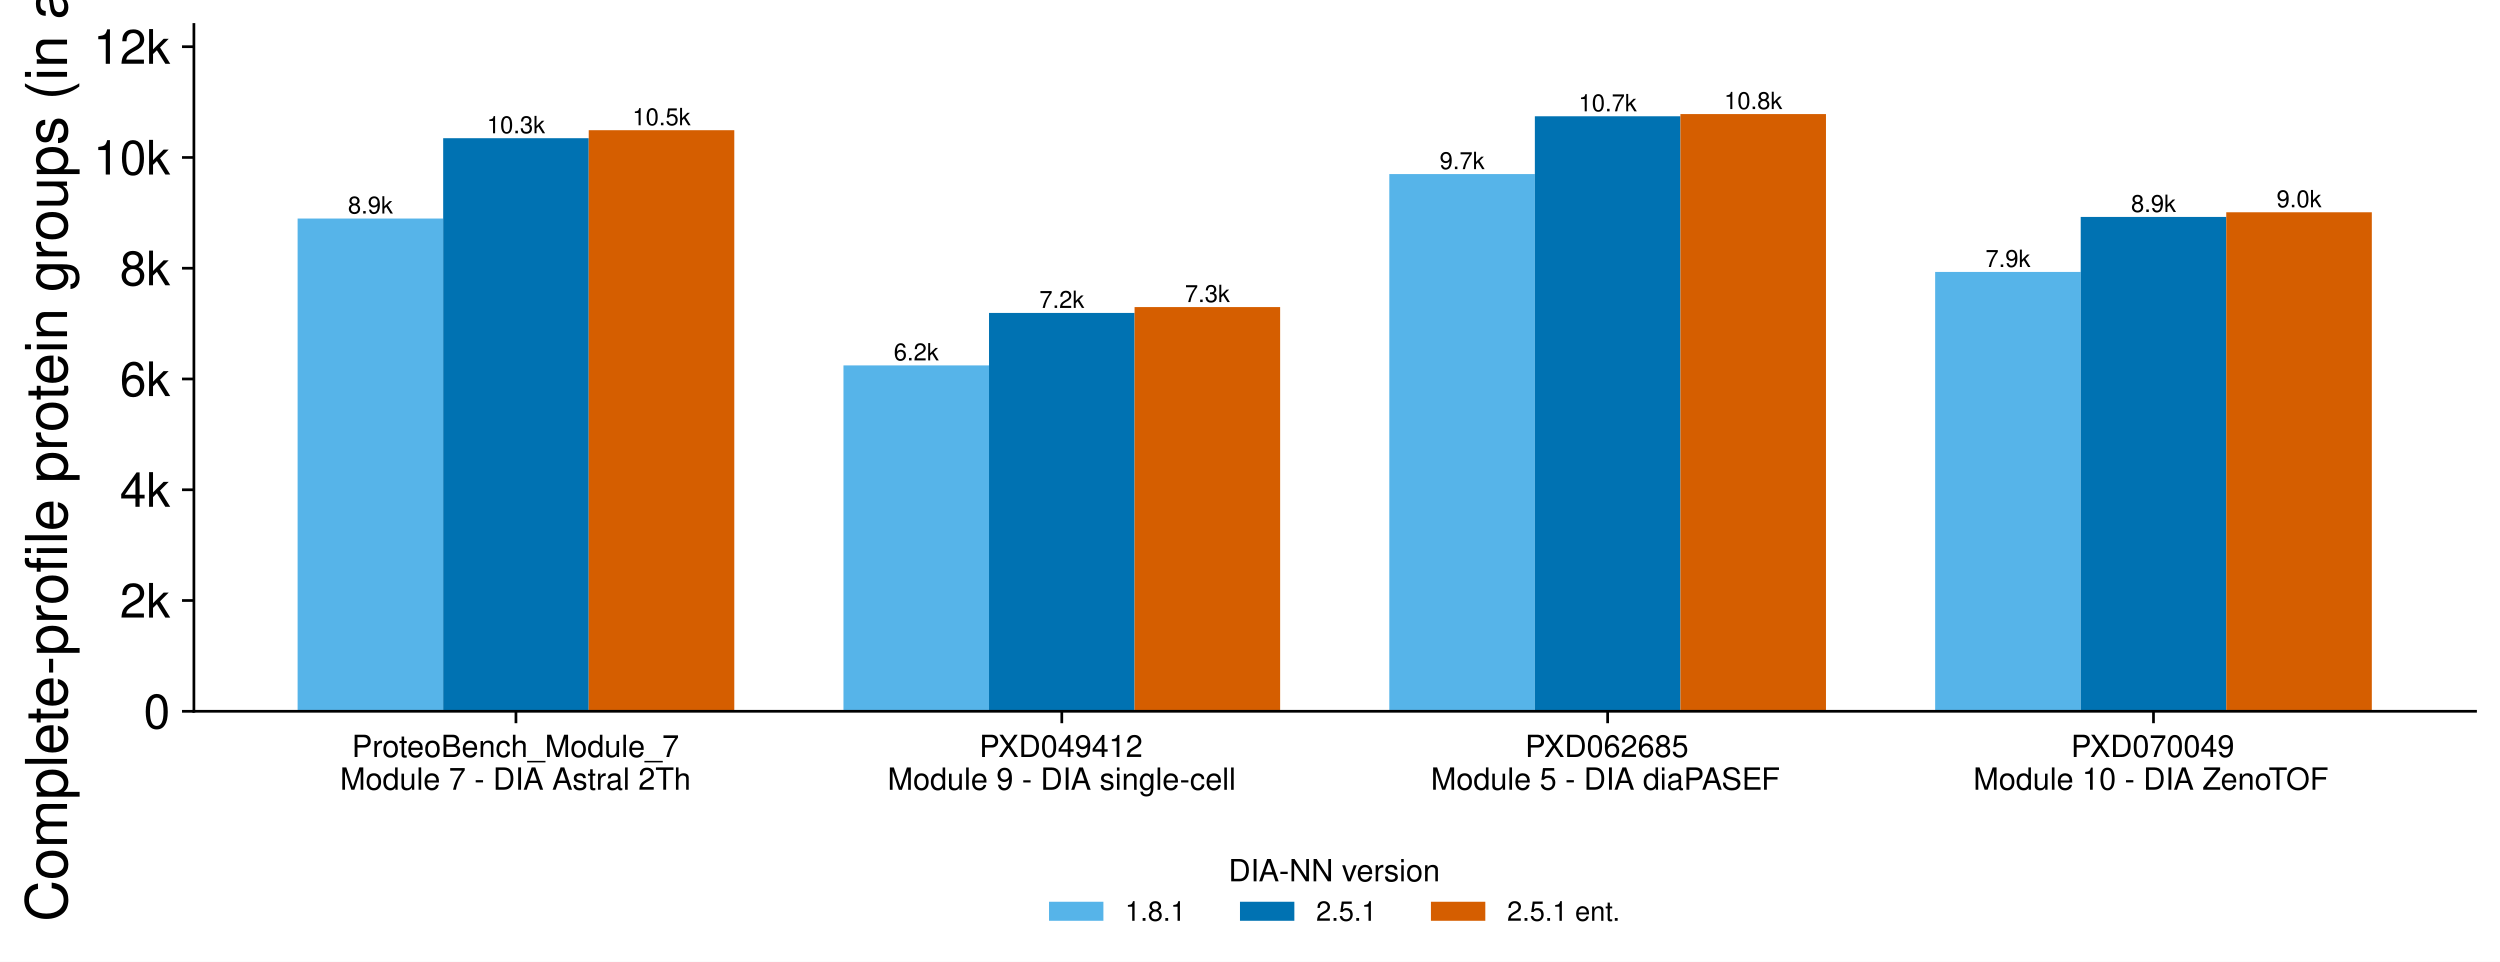
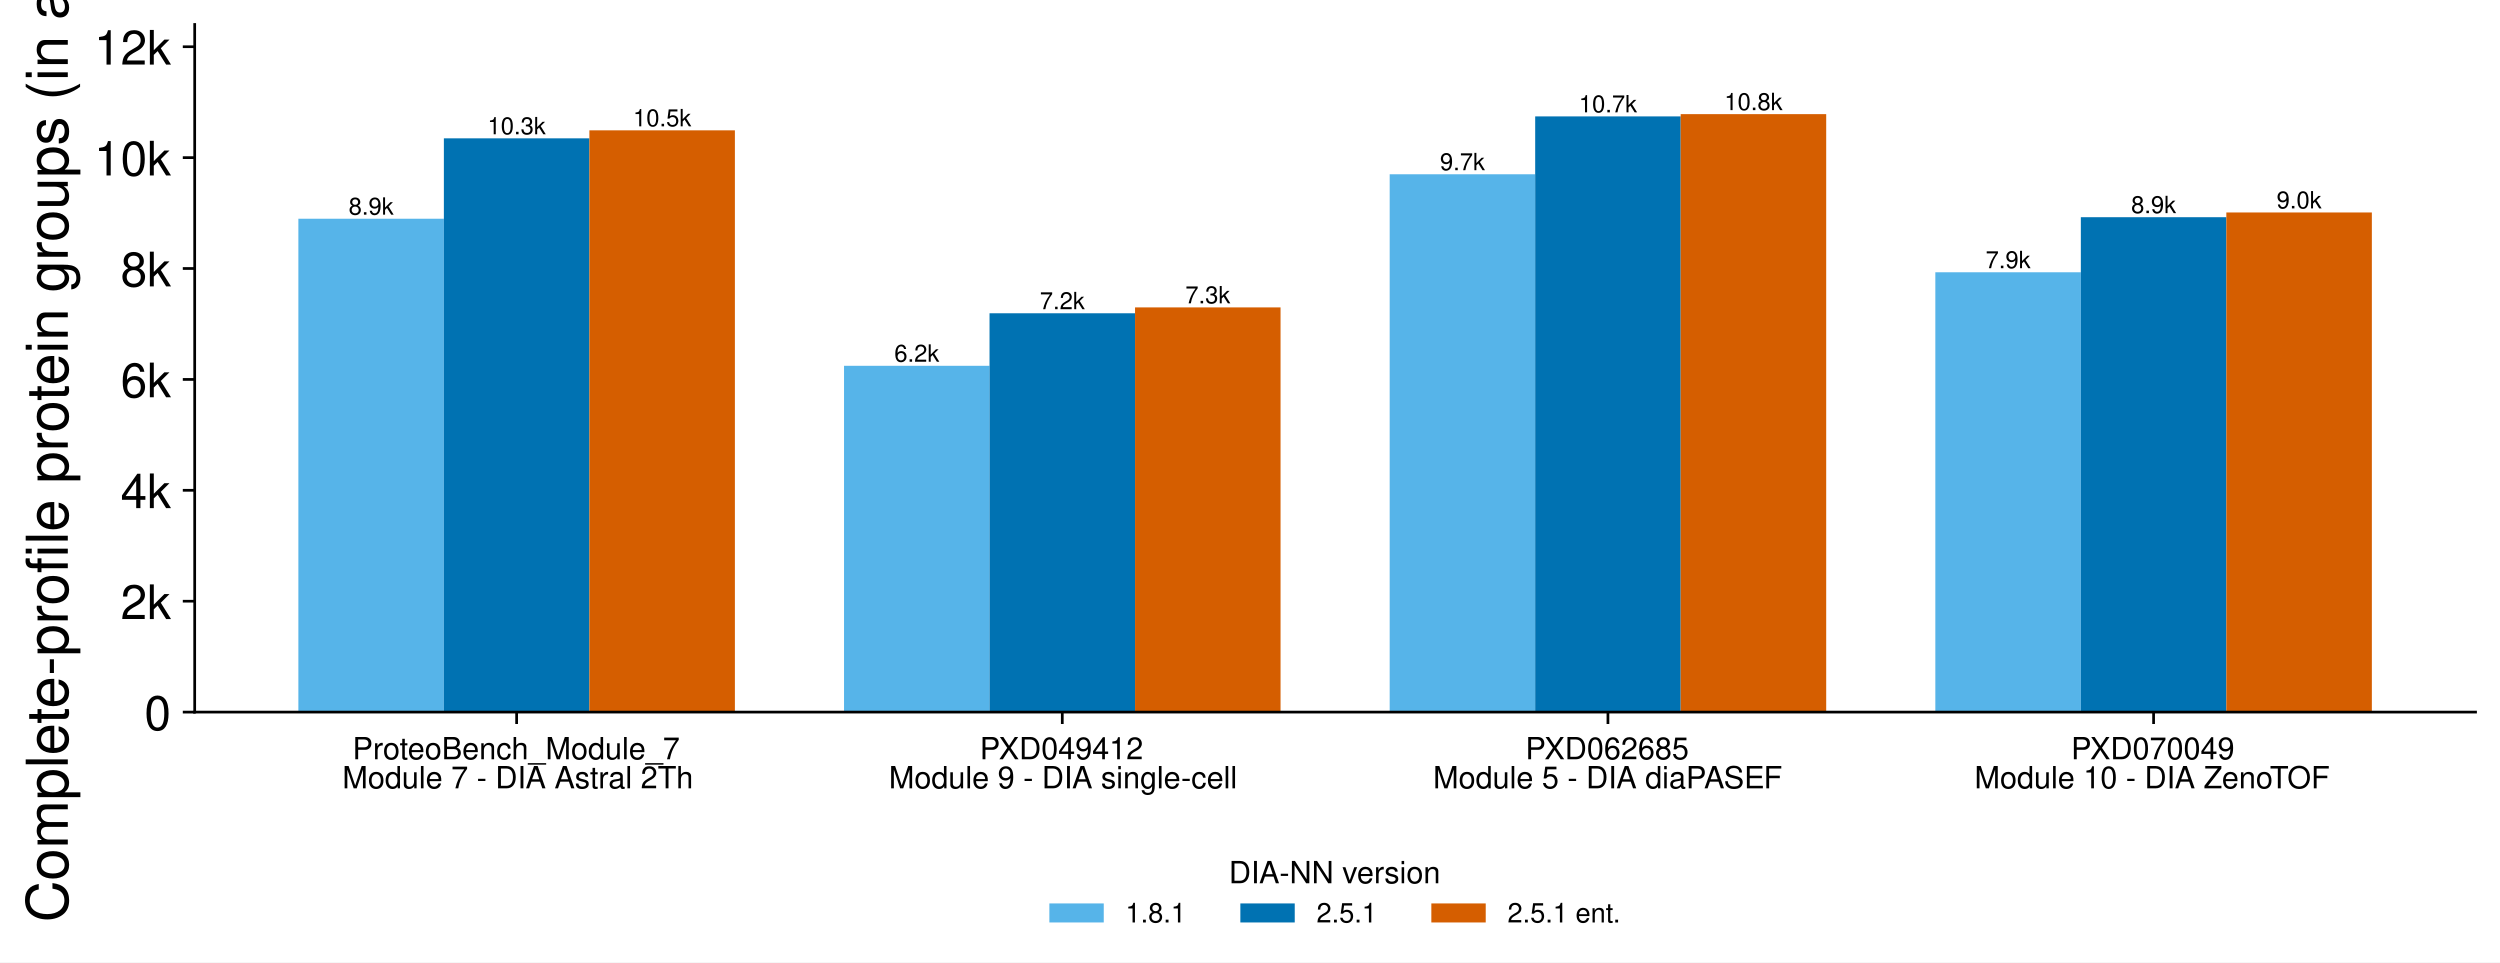
- <svg xmlns="http://www.w3.org/2000/svg" xmlns:xlink="http://www.w3.org/1999/xlink" width="735.661pt" height="283.021pt" viewBox="0 0 735.661 283.021" version="1.1">
+ <svg xmlns="http://www.w3.org/2000/svg" xmlns:xlink="http://www.w3.org/1999/xlink" width="735.532pt" height="283.159pt" viewBox="0 0 735.532 283.159" version="1.1">
  <defs>
    <style type="text/css">*{stroke-linejoin: round; stroke-linecap: butt}</style>
  </defs>
  <g id="figure_1">
    <g id="patch_1">
-       <path d="M 0 283.021  L 735.661 283.021  L 735.661 0  L 0 0  z " style="fill: #ffffff" />
+       <path d="M 0 283.159  L 735.532 283.159  L 735.532 0  L 0 0  z " style="fill: #ffffff" />
    </g>
    <g id="axes_1">
      <g id="patch_2">
-         <path d="M 57.059 209.304  L 728.461 209.304  L 728.461 7.2  L 57.059 7.2  z " style="fill: #ffffff" />
+         <path d="M 57.282 209.505  L 728.332 209.505  L 728.332 7.2  L 57.282 7.2  z " style="fill: #ffffff" />
      </g>
      <g id="patch_3">
-         <path d="M 87.577 209.304  L 130.41 209.304  L 130.41 64.297  L 87.577 64.297  z " clip-path="url(#paa6efde1fe)" style="fill: #56b4e9" />
+         <path d="M 87.784 209.505  L 130.594 209.505  L 130.594 64.354  L 87.784 64.354  z " clip-path="url(#pd7a81b2952)" style="fill: #56b4e9" />
      </g>
      <g id="patch_4">
-         <path d="M 248.2 209.304  L 291.032 209.304  L 291.032 107.515  L 248.2 107.515  z " clip-path="url(#paa6efde1fe)" style="fill: #56b4e9" />
+         <path d="M 248.322 209.505  L 291.133 209.505  L 291.133 107.615  L 248.322 107.615  z " clip-path="url(#pd7a81b2952)" style="fill: #56b4e9" />
      </g>
      <g id="patch_5">
-         <path d="M 408.822 209.304  L 451.655 209.304  L 451.655 51.227  L 408.822 51.227  z " clip-path="url(#paa6efde1fe)" style="fill: #56b4e9" />
+         <path d="M 408.861 209.505  L 451.671 209.505  L 451.671 51.271  L 408.861 51.271  z " clip-path="url(#pd7a81b2952)" style="fill: #56b4e9" />
      </g>
      <g id="patch_6">
-         <path d="M 569.445 209.304  L 612.278 209.304  L 612.278 80.023  L 569.445 80.023  z " clip-path="url(#paa6efde1fe)" style="fill: #56b4e9" />
+         <path d="M 569.399 209.505  L 612.209 209.505  L 612.209 80.096  L 569.399 80.096  z " clip-path="url(#pd7a81b2952)" style="fill: #56b4e9" />
      </g>
      <g id="patch_7">
-         <path d="M 130.41 209.304  L 173.242 209.304  L 173.242 40.667  L 130.41 40.667  z " clip-path="url(#paa6efde1fe)" style="fill: #0072b2" />
+         <path d="M 130.594 209.505  L 173.405 209.505  L 173.405 40.7  L 130.594 40.7  z " clip-path="url(#pd7a81b2952)" style="fill: #0072b2" />
      </g>
      <g id="patch_8">
-         <path d="M 291.032 209.304  L 333.865 209.304  L 333.865 92.083  L 291.032 92.083  z " clip-path="url(#paa6efde1fe)" style="fill: #0072b2" />
+         <path d="M 291.133 209.505  L 333.943 209.505  L 333.943 92.167  L 291.133 92.167  z " clip-path="url(#pd7a81b2952)" style="fill: #0072b2" />
      </g>
      <g id="patch_9">
-         <path d="M 451.655 209.304  L 494.488 209.304  L 494.488 34.213  L 451.655 34.213  z " clip-path="url(#paa6efde1fe)" style="fill: #0072b2" />
+         <path d="M 451.671 209.505  L 494.481 209.505  L 494.481 34.24  L 451.671 34.24  z " clip-path="url(#pd7a81b2952)" style="fill: #0072b2" />
      </g>
      <g id="patch_10">
-         <path d="M 612.278 209.304  L 655.11 209.304  L 655.11 63.84  L 612.278 63.84  z " clip-path="url(#paa6efde1fe)" style="fill: #0072b2" />
+         <path d="M 612.209 209.505  L 655.019 209.505  L 655.019 63.897  L 612.209 63.897  z " clip-path="url(#pd7a81b2952)" style="fill: #0072b2" />
      </g>
      <g id="patch_11">
-         <path d="M 173.242 209.304  L 216.075 209.304  L 216.075 38.32  L 173.242 38.32  z " clip-path="url(#paa6efde1fe)" style="fill: #d55e00" />
+         <path d="M 173.405 209.505  L 216.215 209.505  L 216.215 38.351  L 173.405 38.351  z " clip-path="url(#pd7a81b2952)" style="fill: #d55e00" />
      </g>
      <g id="patch_12">
-         <path d="M 333.865 209.304  L 376.698 209.304  L 376.698 90.355  L 333.865 90.355  z " clip-path="url(#paa6efde1fe)" style="fill: #d55e00" />
+         <path d="M 333.943 209.505  L 376.753 209.505  L 376.753 90.438  L 333.943 90.438  z " clip-path="url(#pd7a81b2952)" style="fill: #d55e00" />
      </g>
      <g id="patch_13">
-         <path d="M 494.488 209.304  L 537.32 209.304  L 537.32 33.561  L 494.488 33.561  z " clip-path="url(#paa6efde1fe)" style="fill: #d55e00" />
+         <path d="M 494.481 209.505  L 537.291 209.505  L 537.291 33.588  L 494.481 33.588  z " clip-path="url(#pd7a81b2952)" style="fill: #d55e00" />
      </g>
      <g id="patch_14">
-         <path d="M 655.11 209.304  L 697.943 209.304  L 697.943 62.455  L 655.11 62.455  z " clip-path="url(#paa6efde1fe)" style="fill: #d55e00" />
+         <path d="M 655.019 209.505  L 697.83 209.505  L 697.83 62.51  L 655.019 62.51  z " clip-path="url(#pd7a81b2952)" style="fill: #d55e00" />
      </g>
      <g id="matplotlib.axis_1">
        <g id="xtick_1">
          <g id="line2d_1">
            <defs>
-               <path id="me038c2e182" d="M 0 0  L 0 3.5  " style="stroke: #000000; stroke-width: 0.8" />
+               <path id="m15f28c1d16" d="M 0 0  L 0 3.5  " style="stroke: #000000; stroke-width: 0.8" />
            </defs>
            <g>
-               <use xlink:href="#me038c2e182" x="151.826" y="209.304" style="stroke: #000000; stroke-width: 0.8" />
+               <use xlink:href="#m15f28c1d16" x="151.999" y="209.505" style="stroke: #000000; stroke-width: 0.8" />
            </g>
          </g>
          <g id="text_1">
-             <text style="font-size: 9px; font-family: 'Helvetica', 'Arial', 'DejaVu Sans', sans-serif" transform="translate(103.5446 222.7601)">ProteoBench_Module_7</text>
-             <text style="font-size: 9px; font-family: 'Helvetica', 'Arial', 'DejaVu Sans', sans-serif" transform="translate(100.0592 232.3833)">Module 7 - DIA Astral 2Th</text>
+             <text style="font-size: 9px; font-family: 'Helvetica', 'Arial', 'DejaVu Sans', sans-serif" transform="translate(103.718 223.3894)">ProteoBench_Module_7</text>
+             <text style="font-size: 9px; font-family: 'Helvetica', 'Arial', 'DejaVu Sans', sans-serif" transform="translate(100.7248 231.9367)">Module 7 - DIA Astral 2Th</text>
          </g>
        </g>
        <g id="xtick_2">
          <g id="line2d_2">
            <g>
-               <use xlink:href="#me038c2e182" x="312.449" y="209.304" style="stroke: #000000; stroke-width: 0.8" />
+               <use xlink:href="#m15f28c1d16" x="312.538" y="209.505" style="stroke: #000000; stroke-width: 0.8" />
            </g>
          </g>
          <g id="text_2">
-             <text style="font-size: 9px; font-family: 'Helvetica', 'Arial', 'DejaVu Sans', sans-serif" transform="translate(288.181 222.7601)">PXD049412</text>
-             <text style="font-size: 9px; font-family: 'Helvetica', 'Arial', 'DejaVu Sans', sans-serif" transform="translate(261.1803 232.4087)">Module 9 - DIA single-cell</text>
+             <text style="font-size: 9px; font-family: 'Helvetica', 'Arial', 'DejaVu Sans', sans-serif" transform="translate(288.2701 223.3894)">PXD049412</text>
+             <text style="font-size: 9px; font-family: 'Helvetica', 'Arial', 'DejaVu Sans', sans-serif" transform="translate(261.5155 231.9367)">Module 9 - DIA single-cell</text>
          </g>
        </g>
        <g id="xtick_3">
          <g id="line2d_3">
            <g>
-               <use xlink:href="#me038c2e182" x="473.071" y="209.304" style="stroke: #000000; stroke-width: 0.8" />
+               <use xlink:href="#m15f28c1d16" x="473.076" y="209.505" style="stroke: #000000; stroke-width: 0.8" />
            </g>
          </g>
          <g id="text_3">
-             <text style="font-size: 9px; font-family: 'Helvetica', 'Arial', 'DejaVu Sans', sans-serif" transform="translate(448.8036 222.7601)">PXD062685</text>
-             <text style="font-size: 9px; font-family: 'Helvetica', 'Arial', 'DejaVu Sans', sans-serif" transform="translate(421.0506 232.3833)">Module 5 - DIA diaPASEF</text>
+             <text style="font-size: 9px; font-family: 'Helvetica', 'Arial', 'DejaVu Sans', sans-serif" transform="translate(448.8084 223.3894)">PXD062685</text>
+             <text style="font-size: 9px; font-family: 'Helvetica', 'Arial', 'DejaVu Sans', sans-serif" transform="translate(421.6333 231.9367)">Module 5 - DIA diaPASEF</text>
          </g>
        </g>
        <g id="xtick_4">
          <g id="line2d_4">
            <g>
-               <use xlink:href="#me038c2e182" x="633.694" y="209.304" style="stroke: #000000; stroke-width: 0.8" />
+               <use xlink:href="#m15f28c1d16" x="633.614" y="209.505" style="stroke: #000000; stroke-width: 0.8" />
            </g>
          </g>
          <g id="text_4">
-             <text style="font-size: 9px; font-family: 'Helvetica', 'Arial', 'DejaVu Sans', sans-serif" transform="translate(609.4263 222.7601)">PXD070049</text>
-             <text style="font-size: 9px; font-family: 'Helvetica', 'Arial', 'DejaVu Sans', sans-serif" transform="translate(580.6776 232.3833)">Module 10 - DIA ZenoTOF</text>
+             <text style="font-size: 9px; font-family: 'Helvetica', 'Arial', 'DejaVu Sans', sans-serif" transform="translate(609.3466 223.3894)">PXD070049</text>
+             <text style="font-size: 9px; font-family: 'Helvetica', 'Arial', 'DejaVu Sans', sans-serif" transform="translate(580.9228 231.9367)">Module 10 - DIA ZenoTOF</text>
          </g>
        </g>
      </g>
      <g id="matplotlib.axis_2">
        <g id="ytick_1">
          <g id="line2d_5">
            <defs>
-               <path id="m4cbeb06055" d="M 0 0  L -3.5 0  " style="stroke: #000000; stroke-width: 0.8" />
+               <path id="m123ffe048f" d="M 0 0  L -3.5 0  " style="stroke: #000000; stroke-width: 0.8" />
            </defs>
            <g>
-               <use xlink:href="#m4cbeb06055" x="57.059" y="209.304" style="stroke: #000000; stroke-width: 0.8" />
+               <use xlink:href="#m123ffe048f" x="57.282" y="209.505" style="stroke: #000000; stroke-width: 0.8" />
            </g>
          </g>
          <g id="text_5">
-             <text style="font-size: 14px; font-family: 'Helvetica', 'Arial', 'DejaVu Sans', sans-serif; text-anchor: end" x="50.059" y="214.325" transform="rotate(-0 50.05875 214.3254)">0</text>
+             <text style="font-size: 14px; font-family: 'Helvetica', 'Arial', 'DejaVu Sans', sans-serif; text-anchor: end" x="50.282" y="214.755" transform="rotate(-0 50.28187 214.7553)">0</text>
          </g>
        </g>
        <g id="ytick_2">
          <g id="line2d_6">
            <g>
-               <use xlink:href="#m4cbeb06055" x="57.059" y="176.711" style="stroke: #000000; stroke-width: 0.8" />
+               <use xlink:href="#m123ffe048f" x="57.282" y="176.88" style="stroke: #000000; stroke-width: 0.8" />
            </g>
          </g>
          <g id="text_6">
-             <text style="font-size: 14px; font-family: 'Helvetica', 'Arial', 'DejaVu Sans', sans-serif; text-anchor: end" x="50.059" y="181.732" transform="rotate(-0 50.05875 181.7322)">2k</text>
+             <text style="font-size: 14px; font-family: 'Helvetica', 'Arial', 'DejaVu Sans', sans-serif; text-anchor: end" x="50.282" y="182.13" transform="rotate(-0 50.28187 182.1296)">2k</text>
          </g>
        </g>
        <g id="ytick_3">
          <g id="line2d_7">
            <g>
-               <use xlink:href="#m4cbeb06055" x="57.059" y="144.118" style="stroke: #000000; stroke-width: 0.8" />
+               <use xlink:href="#m123ffe048f" x="57.282" y="144.254" style="stroke: #000000; stroke-width: 0.8" />
            </g>
          </g>
          <g id="text_7">
-             <text style="font-size: 14px; font-family: 'Helvetica', 'Arial', 'DejaVu Sans', sans-serif; text-anchor: end" x="50.059" y="149.139" transform="rotate(-0 50.05875 149.139)">4k</text>
+             <text style="font-size: 14px; font-family: 'Helvetica', 'Arial', 'DejaVu Sans', sans-serif; text-anchor: end" x="50.282" y="149.504" transform="rotate(-0 50.28187 149.504)">4k</text>
          </g>
        </g>
        <g id="ytick_4">
          <g id="line2d_8">
            <g>
-               <use xlink:href="#m4cbeb06055" x="57.059" y="111.524" style="stroke: #000000; stroke-width: 0.8" />
+               <use xlink:href="#m123ffe048f" x="57.282" y="111.628" style="stroke: #000000; stroke-width: 0.8" />
            </g>
          </g>
          <g id="text_8">
-             <text style="font-size: 14px; font-family: 'Helvetica', 'Arial', 'DejaVu Sans', sans-serif; text-anchor: end" x="50.059" y="116.546" transform="rotate(-0 50.05875 116.5458)">6k</text>
+             <text style="font-size: 14px; font-family: 'Helvetica', 'Arial', 'DejaVu Sans', sans-serif; text-anchor: end" x="50.282" y="116.878" transform="rotate(-0 50.28187 116.8783)">6k</text>
          </g>
        </g>
        <g id="ytick_5">
          <g id="line2d_9">
            <g>
-               <use xlink:href="#m4cbeb06055" x="57.059" y="78.931" style="stroke: #000000; stroke-width: 0.8" />
+               <use xlink:href="#m123ffe048f" x="57.282" y="79.003" style="stroke: #000000; stroke-width: 0.8" />
            </g>
          </g>
          <g id="text_9">
-             <text style="font-size: 14px; font-family: 'Helvetica', 'Arial', 'DejaVu Sans', sans-serif; text-anchor: end" x="50.059" y="83.953" transform="rotate(-0 50.05875 83.95255)">8k</text>
+             <text style="font-size: 14px; font-family: 'Helvetica', 'Arial', 'DejaVu Sans', sans-serif; text-anchor: end" x="50.282" y="84.253" transform="rotate(-0 50.28187 84.2526)">8k</text>
          </g>
        </g>
        <g id="ytick_6">
          <g id="line2d_10">
            <g>
-               <use xlink:href="#m4cbeb06055" x="57.059" y="46.338" style="stroke: #000000; stroke-width: 0.8" />
+               <use xlink:href="#m123ffe048f" x="57.282" y="46.377" style="stroke: #000000; stroke-width: 0.8" />
            </g>
          </g>
          <g id="text_10">
-             <text style="font-size: 14px; font-family: 'Helvetica', 'Arial', 'DejaVu Sans', sans-serif; text-anchor: end" x="50.059" y="51.359" transform="rotate(-0 50.05875 51.35934)">10k</text>
+             <text style="font-size: 14px; font-family: 'Helvetica', 'Arial', 'DejaVu Sans', sans-serif; text-anchor: end" x="50.282" y="51.627" transform="rotate(-0 50.28187 51.62692)">10k</text>
          </g>
        </g>
        <g id="ytick_7">
          <g id="line2d_11">
            <g>
-               <use xlink:href="#m4cbeb06055" x="57.059" y="13.745" style="stroke: #000000; stroke-width: 0.8" />
+               <use xlink:href="#m123ffe048f" x="57.282" y="13.751" style="stroke: #000000; stroke-width: 0.8" />
            </g>
          </g>
          <g id="text_11">
-             <text style="font-size: 14px; font-family: 'Helvetica', 'Arial', 'DejaVu Sans', sans-serif; text-anchor: end" x="50.059" y="18.766" transform="rotate(-0 50.05875 18.76612)">12k</text>
+             <text style="font-size: 14px; font-family: 'Helvetica', 'Arial', 'DejaVu Sans', sans-serif; text-anchor: end" x="50.282" y="19.001" transform="rotate(-0 50.28187 19.00124)">12k</text>
          </g>
        </g>
        <g id="text_12">
-           <text style="font-size: 17px; font-family: 'Helvetica', 'Arial', 'DejaVu Sans', sans-serif; text-anchor: middle" x="19.727" y="108.252" transform="rotate(-90 19.72687 108.252)">Complete-profile protein groups (in all runs)</text>
+           <text style="font-size: 17px; font-family: 'Helvetica', 'Arial', 'DejaVu Sans', sans-serif; text-anchor: middle" x="19.95" y="108.353" transform="rotate(-90 19.95 108.3527)">Complete-profile protein groups (in all runs)</text>
        </g>
      </g>
      <g id="patch_15">
-         <path d="M 57.059 209.304  L 57.059 7.2  " style="fill: none; stroke: #000000; stroke-width: 0.8; stroke-linejoin: miter; stroke-linecap: square" />
+         <path d="M 57.282 209.505  L 57.282 7.2  " style="fill: none; stroke: #000000; stroke-width: 0.8; stroke-linejoin: miter; stroke-linecap: square" />
      </g>
      <g id="patch_16">
-         <path d="M 57.059 209.304  L 728.461 209.304  " style="fill: none; stroke: #000000; stroke-width: 0.8; stroke-linejoin: miter; stroke-linecap: square" />
+         <path d="M 57.282 209.505  L 728.332 209.505  " style="fill: none; stroke: #000000; stroke-width: 0.8; stroke-linejoin: miter; stroke-linecap: square" />
      </g>
      <g id="text_13">
-         <text style="font-size: 7px; font-family: 'Helvetica', 'Arial', 'DejaVu Sans', sans-serif; text-anchor: middle" x="108.993" y="62.838" transform="rotate(-0 108.9934 62.83773)">8.9k</text>
+         <text style="font-size: 7px; font-family: 'Helvetica', 'Arial', 'DejaVu Sans', sans-serif; text-anchor: middle" x="109.189" y="63.164" transform="rotate(-0 109.1893 63.16422)">8.9k</text>
      </g>
      <g id="text_14">
-         <text style="font-size: 7px; font-family: 'Helvetica', 'Arial', 'DejaVu Sans', sans-serif; text-anchor: middle" x="269.616" y="106.056" transform="rotate(-0 269.616 106.0563)">6.2k</text>
+         <text style="font-size: 7px; font-family: 'Helvetica', 'Arial', 'DejaVu Sans', sans-serif; text-anchor: middle" x="269.728" y="106.426" transform="rotate(-0 269.7275 106.4259)">6.2k</text>
      </g>
      <g id="text_15">
-         <text style="font-size: 7px; font-family: 'Helvetica', 'Arial', 'DejaVu Sans', sans-serif; text-anchor: middle" x="430.239" y="49.768" transform="rotate(-0 430.2386 49.76785)">9.7k</text>
+         <text style="font-size: 7px; font-family: 'Helvetica', 'Arial', 'DejaVu Sans', sans-serif; text-anchor: middle" x="430.266" y="50.081" transform="rotate(-0 430.2658 50.08132)">9.7k</text>
      </g>
      <g id="text_16">
-         <text style="font-size: 7px; font-family: 'Helvetica', 'Arial', 'DejaVu Sans', sans-serif; text-anchor: middle" x="590.861" y="78.564" transform="rotate(-0 590.8612 78.56396)">7.9k</text>
+         <text style="font-size: 7px; font-family: 'Helvetica', 'Arial', 'DejaVu Sans', sans-serif; text-anchor: middle" x="590.804" y="78.906" transform="rotate(-0 590.8041 78.90611)">7.9k</text>
      </g>
      <g id="text_17">
-         <text style="font-size: 7px; font-family: 'Helvetica', 'Arial', 'DejaVu Sans', sans-serif; text-anchor: middle" x="151.826" y="39.208" transform="rotate(-0 151.8261 39.20765)">10.3k</text>
+         <text style="font-size: 7px; font-family: 'Helvetica', 'Arial', 'DejaVu Sans', sans-serif; text-anchor: middle" x="151.999" y="39.511" transform="rotate(-0 151.9995 39.5106)">10.3k</text>
      </g>
      <g id="text_18">
-         <text style="font-size: 7px; font-family: 'Helvetica', 'Arial', 'DejaVu Sans', sans-serif; text-anchor: middle" x="312.449" y="90.623" transform="rotate(-0 312.4487 90.62344)">7.2k</text>
+         <text style="font-size: 7px; font-family: 'Helvetica', 'Arial', 'DejaVu Sans', sans-serif; text-anchor: middle" x="312.538" y="90.978" transform="rotate(-0 312.5377 90.97761)">7.2k</text>
      </g>
      <g id="text_19">
-         <text style="font-size: 7px; font-family: 'Helvetica', 'Arial', 'DejaVu Sans', sans-serif; text-anchor: middle" x="473.071" y="32.754" transform="rotate(-0 473.0713 32.75419)">10.7k</text>
+         <text style="font-size: 7px; font-family: 'Helvetica', 'Arial', 'DejaVu Sans', sans-serif; text-anchor: middle" x="473.076" y="33.051" transform="rotate(-0 473.076 33.05071)">10.7k</text>
      </g>
      <g id="text_20">
-         <text style="font-size: 7px; font-family: 'Helvetica', 'Arial', 'DejaVu Sans', sans-serif; text-anchor: middle" x="633.694" y="62.381" transform="rotate(-0 633.6939 62.38142)">8.9k</text>
+         <text style="font-size: 7px; font-family: 'Helvetica', 'Arial', 'DejaVu Sans', sans-serif; text-anchor: middle" x="633.614" y="62.707" transform="rotate(-0 633.6143 62.70746)">8.9k</text>
      </g>
      <g id="text_21">
-         <text style="font-size: 7px; font-family: 'Helvetica', 'Arial', 'DejaVu Sans', sans-serif; text-anchor: middle" x="194.659" y="36.861" transform="rotate(-0 194.6588 36.86094)">10.5k</text>
+         <text style="font-size: 7px; font-family: 'Helvetica', 'Arial', 'DejaVu Sans', sans-serif; text-anchor: middle" x="194.81" y="37.162" transform="rotate(-0 194.8097 37.16155)">10.5k</text>
      </g>
      <g id="text_22">
-         <text style="font-size: 7px; font-family: 'Helvetica', 'Arial', 'DejaVu Sans', sans-serif; text-anchor: middle" x="355.281" y="88.896" transform="rotate(-0 355.2814 88.896)">7.3k</text>
+         <text style="font-size: 7px; font-family: 'Helvetica', 'Arial', 'DejaVu Sans', sans-serif; text-anchor: middle" x="355.348" y="89.248" transform="rotate(-0 355.3479 89.24845)">7.3k</text>
      </g>
      <g id="text_23">
-         <text style="font-size: 7px; font-family: 'Helvetica', 'Arial', 'DejaVu Sans', sans-serif; text-anchor: middle" x="515.904" y="32.102" transform="rotate(-0 515.904 32.10233)">10.8k</text>
+         <text style="font-size: 7px; font-family: 'Helvetica', 'Arial', 'DejaVu Sans', sans-serif; text-anchor: middle" x="515.886" y="32.398" transform="rotate(-0 515.8862 32.3982)">10.8k</text>
      </g>
      <g id="text_24">
-         <text style="font-size: 7px; font-family: 'Helvetica', 'Arial', 'DejaVu Sans', sans-serif; text-anchor: middle" x="676.527" y="60.996" transform="rotate(-0 676.5266 60.99621)">9.0k</text>
+         <text style="font-size: 7px; font-family: 'Helvetica', 'Arial', 'DejaVu Sans', sans-serif; text-anchor: middle" x="676.424" y="61.321" transform="rotate(-0 676.4245 61.32086)">9.0k</text>
      </g>
      <g id="legend_1">
        <g id="text_25">
-           <text style="font-size: 9px; font-family: 'Helvetica', 'Arial', 'DejaVu Sans', sans-serif; text-anchor: start" x="361.505" y="259.339" transform="rotate(-0 361.5047 259.3388)">DIA-NN version</text>
+           <text style="font-size: 9px; font-family: 'Helvetica', 'Arial', 'DejaVu Sans', sans-serif; text-anchor: start" x="361.552" y="259.87" transform="rotate(-0 361.5516 259.8703)">DIA-NN version</text>
        </g>
        <g id="patch_17">
-           <path d="M 308.691 270.954  L 324.691 270.954  L 324.691 265.354  L 308.691 265.354  z " style="fill: #56b4e9" />
+           <path d="M 308.738 271.4  L 324.738 271.4  L 324.738 265.8  L 308.738 265.8  z " style="fill: #56b4e9" />
        </g>
        <g id="text_26">
-           <text style="font-size: 8px; font-family: 'Helvetica', 'Arial', 'DejaVu Sans', sans-serif; text-anchor: start" x="331.091" y="270.954" transform="rotate(-0 331.0906 270.9535)">1.8.1</text>
+           <text style="font-size: 8px; font-family: 'Helvetica', 'Arial', 'DejaVu Sans', sans-serif; text-anchor: start" x="331.137" y="271.4" transform="rotate(-0 331.1375 271.3996)">1.8.1</text>
        </g>
        <g id="patch_18">
-           <path d="M 364.882 270.954  L 380.882 270.954  L 380.882 265.354  L 364.882 265.354  z " style="fill: #0072b2" />
+           <path d="M 364.929 271.4  L 380.929 271.4  L 380.929 265.8  L 364.929 265.8  z " style="fill: #0072b2" />
        </g>
        <g id="text_27">
-           <text style="font-size: 8px; font-family: 'Helvetica', 'Arial', 'DejaVu Sans', sans-serif; text-anchor: start" x="387.282" y="270.954" transform="rotate(-0 387.2819 270.9535)">2.5.1</text>
+           <text style="font-size: 8px; font-family: 'Helvetica', 'Arial', 'DejaVu Sans', sans-serif; text-anchor: start" x="387.329" y="271.4" transform="rotate(-0 387.3288 271.3996)">2.5.1</text>
        </g>
        <g id="patch_19">
-           <path d="M 421.073 270.954  L 437.073 270.954  L 437.073 265.354  L 421.073 265.354  z " style="fill: #d55e00" />
+           <path d="M 421.12 271.4  L 437.12 271.4  L 437.12 265.8  L 421.12 265.8  z " style="fill: #d55e00" />
        </g>
        <g id="text_28">
-           <text style="font-size: 8px; font-family: 'Helvetica', 'Arial', 'DejaVu Sans', sans-serif; text-anchor: start" x="443.473" y="270.954" transform="rotate(-0 443.4731 270.9535)">2.5.1 ent.</text>
+           <text style="font-size: 8px; font-family: 'Helvetica', 'Arial', 'DejaVu Sans', sans-serif; text-anchor: start" x="443.52" y="271.4" transform="rotate(-0 443.52 271.3996)">2.5.1 ent.</text>
        </g>
      </g>
    </g>
  </g>
  <defs>
-     <clipPath id="paa6efde1fe">
-       <rect x="57.059" y="7.2" width="671.403" height="202.104" />
+     <clipPath id="pd7a81b2952">
+       <rect x="57.282" y="7.2" width="671.05" height="202.305" />
    </clipPath>
  </defs>
</svg>
